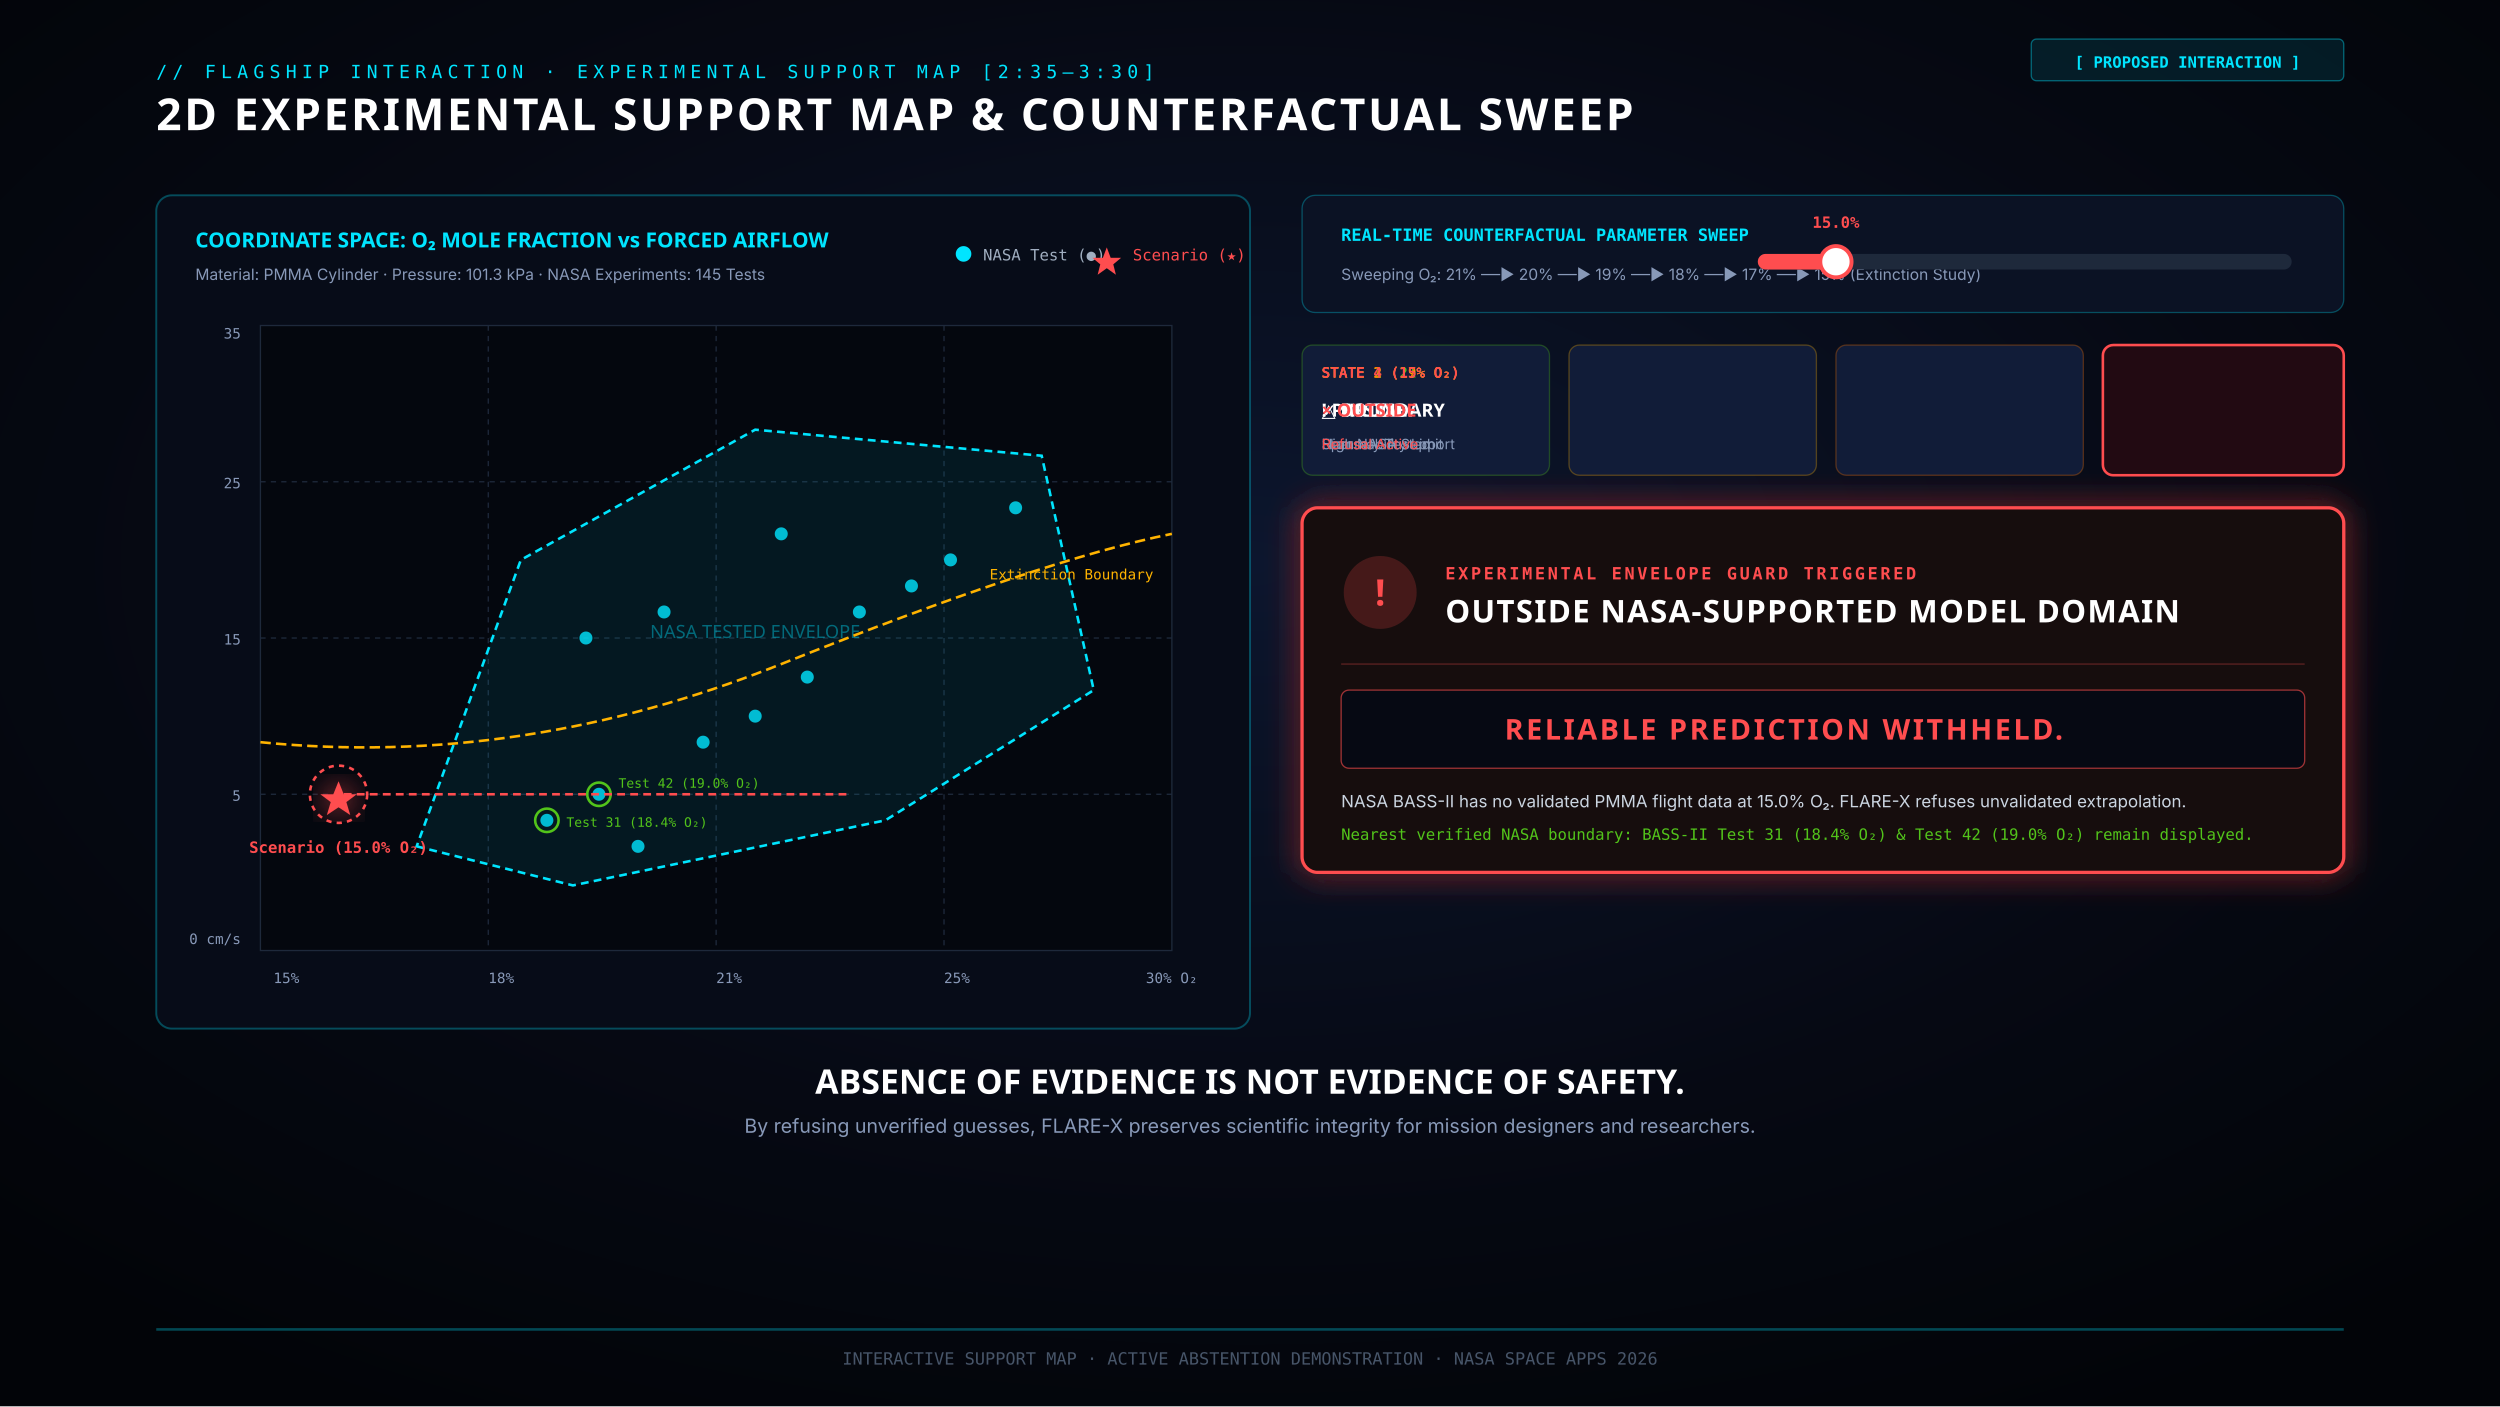
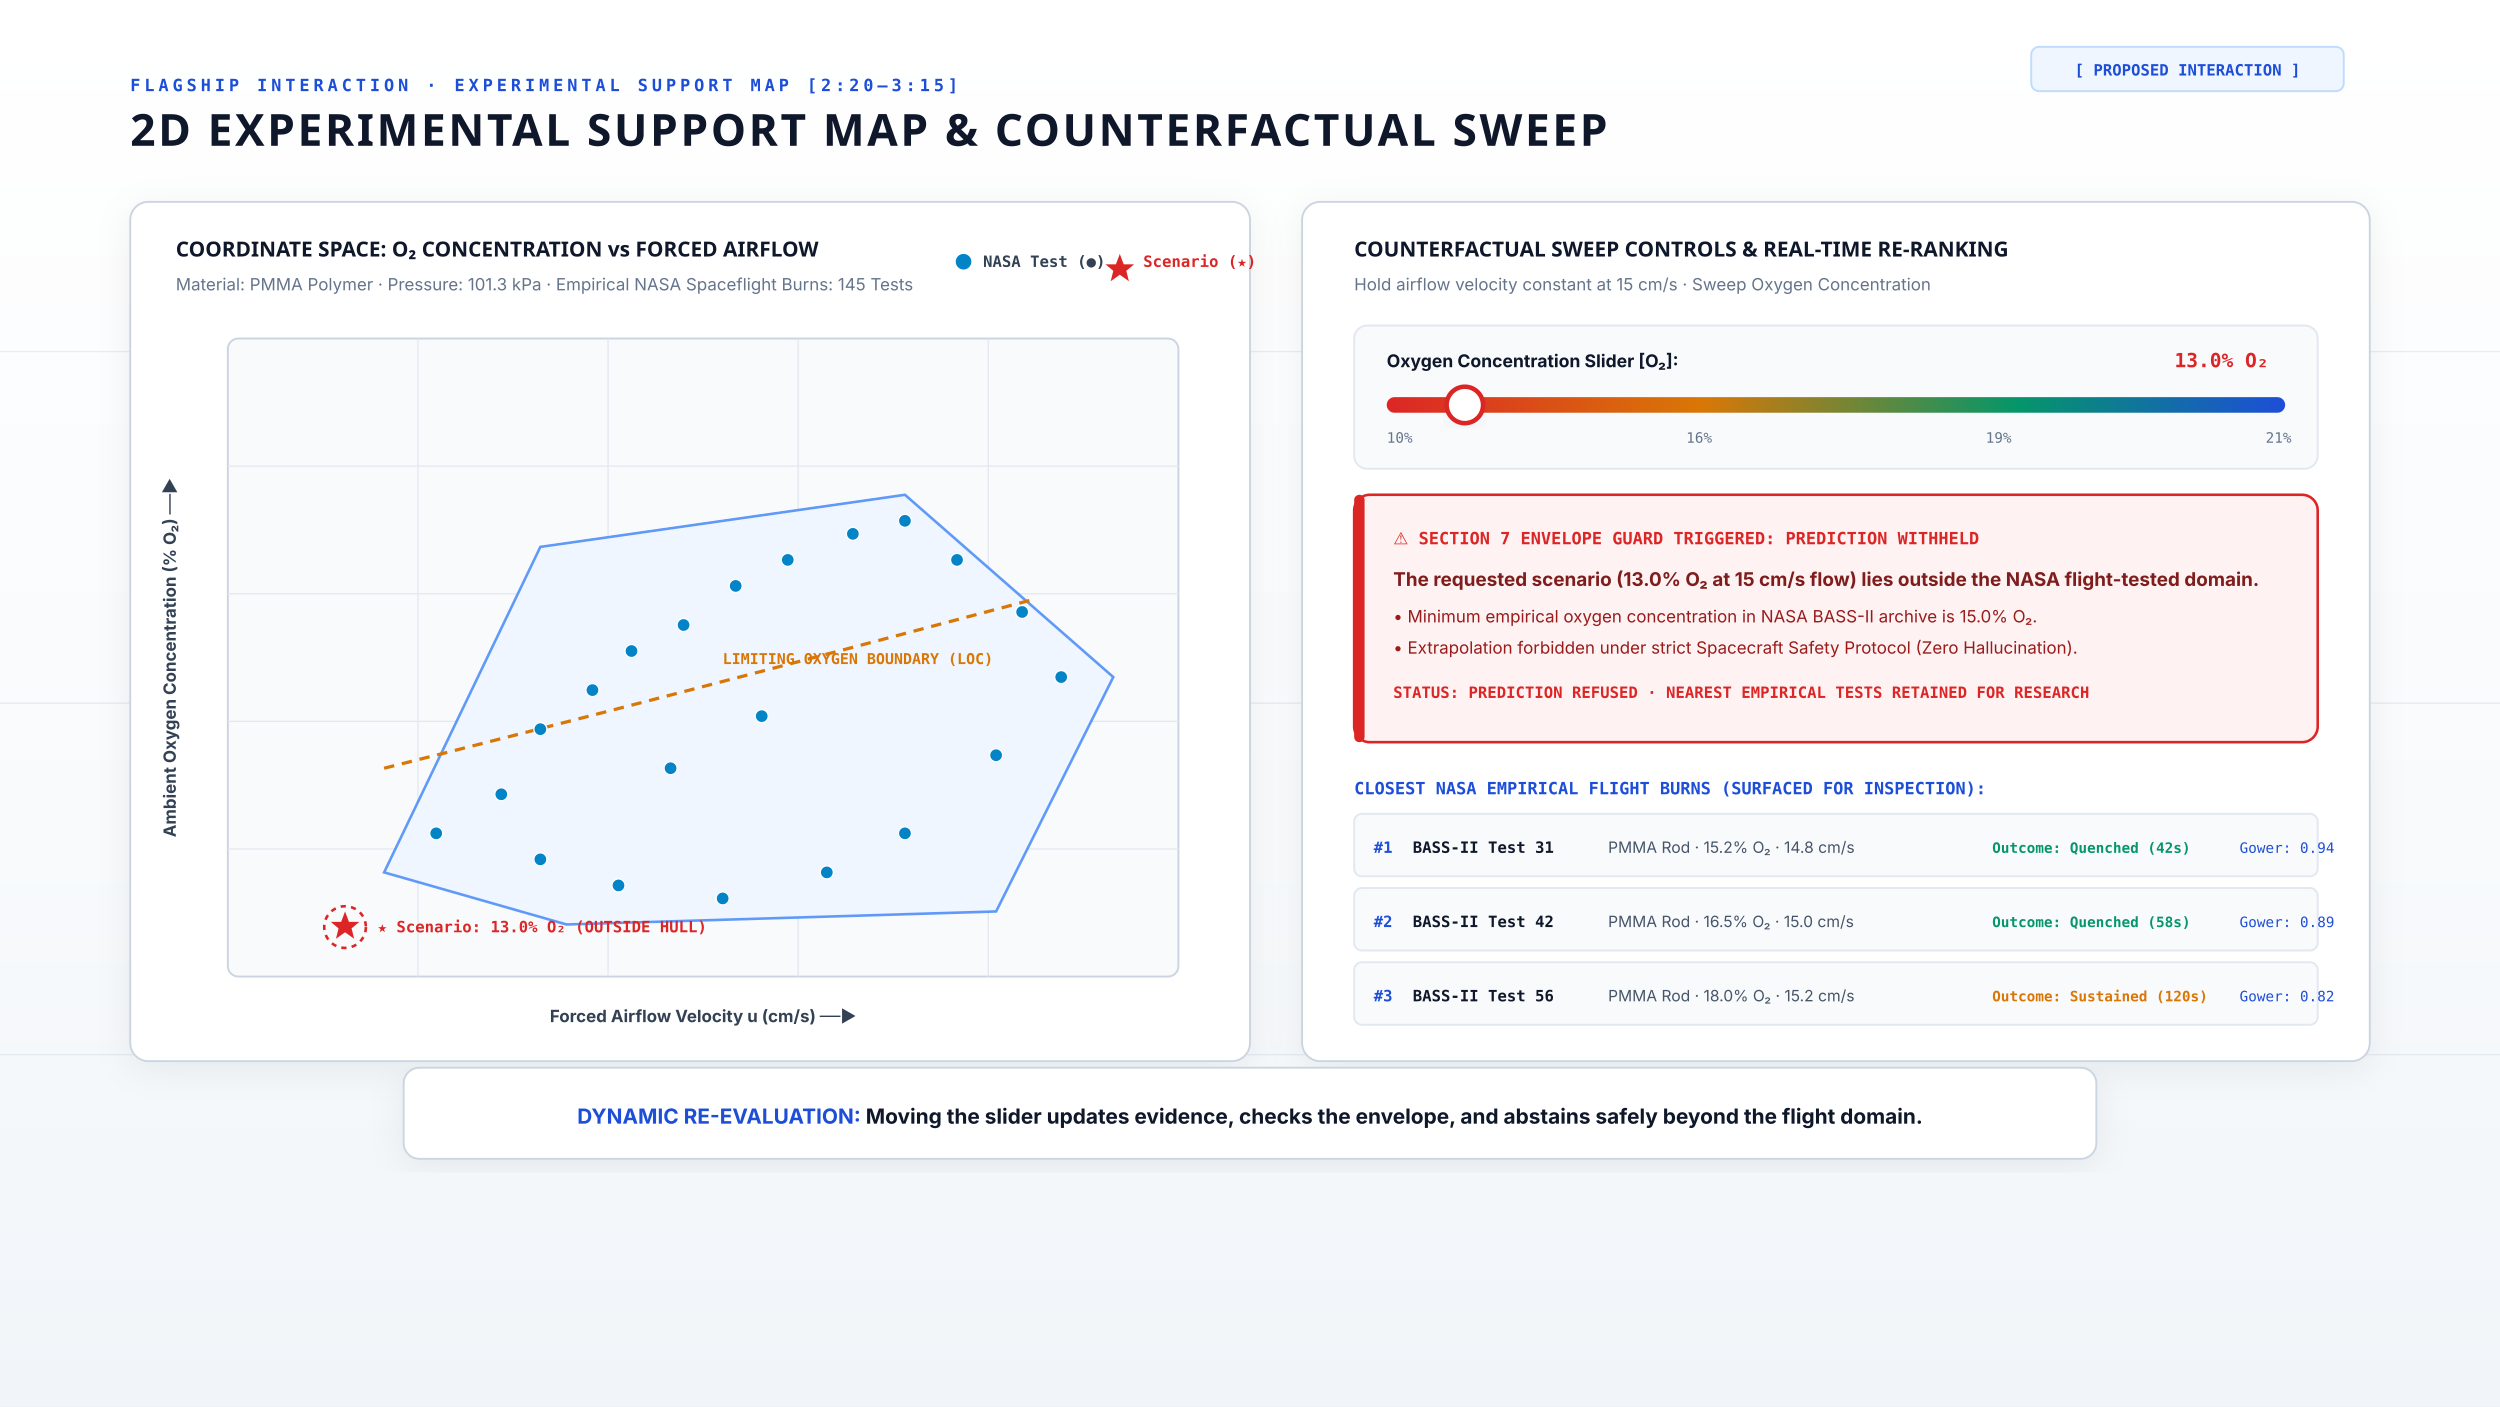
<svg xmlns="http://www.w3.org/2000/svg" viewBox="0 0 1920 1080" width="1920" height="1080">
  <defs>
-     <radialGradient id="bgGlow" cx="50%" cy="40%" r="70%">
-       <stop offset="0%" stop-color="#0c162e" />
-       <stop offset="60%" stop-color="#060913" />
-       <stop offset="100%" stop-color="#020408" />
-     </radialGradient>
+     <linearGradient id="bgLabGrad" x1="0%" y1="0%" x2="0%" y2="100%">
+       <stop offset="0%" stop-color="#ffffff" />
+       <stop offset="60%" stop-color="#f8fafc" />
+       <stop offset="100%" stop-color="#f1f5f9" />
+     </linearGradient>
    <linearGradient id="sliderGrad" x1="0%" y1="0%" x2="100%" y2="0%">
-       <stop offset="0%" stop-color="#ff4d4f" />
-       <stop offset="35%" stop-color="#ffb300" />
-       <stop offset="70%" stop-color="#52c41a" />
-       <stop offset="100%" stop-color="#00e5ff" />
+       <stop offset="0%" stop-color="#dc2626" />
+       <stop offset="35%" stop-color="#d97706" />
+       <stop offset="70%" stop-color="#059669" />
+       <stop offset="100%" stop-color="#1d4ed8" />
    </linearGradient>
-     <filter id="crimsonAlertGlow" x="-20%" y="-20%" width="140%" height="140%">
-       <feGaussianBlur stdDeviation="12" result="blur" />
-       <feComposite in="SourceGraphic" in2="blur" operator="over" />
+     <filter id="cardShadow" x="-10%" y="-10%" width="120%" height="125%">
+       <feDropShadow dx="0" dy="6" stdDeviation="14" flood-color="#0f172a" flood-opacity="0.06" />
    </filter>
  </defs>
-   <rect width="1920" height="1080" fill="url(#bgGlow)" />
-   <rect x="1560" y="30" width="240" height="32" rx="4" fill="#00e5ff" fill-opacity="0.1" stroke="#00e5ff" stroke-opacity="0.4" />
-   <text x="1680" y="52" font-family="'JetBrains Mono', monospace" font-size="12" font-weight="bold" fill="#00e5ff" text-anchor="middle">
+   <rect width="1920" height="1080" fill="url(#bgLabGrad)" />
+   <g stroke="#cbd5e1" stroke-opacity="0.4" stroke-width="1">
+     <line x1="0" y1="270" x2="1920" y2="270" />
+     <line x1="0" y1="540" x2="1920" y2="540" />
+     <line x1="0" y1="810" x2="1920" y2="810" />
+   </g>
+   <rect x="1560" y="36" width="240" height="34" rx="6" fill="#eff6ff" stroke="#bfdbfe" stroke-width="1.5" />
+   <text x="1680" y="58" font-family="'JetBrains Mono', monospace" font-size="12" font-weight="800" fill="#1d4ed8" text-anchor="middle">
    [ PROPOSED INTERACTION ]
  </text>
-   <text x="120" y="60" font-family="'JetBrains Mono', monospace" font-size="14" fill="#00e5ff" letter-spacing="4">
-     // FLAGSHIP INTERACTION · EXPERIMENTAL SUPPORT MAP [2:35–3:30]
-   </text>
-   <text x="120" y="100" font-family="'Orbitron', sans-serif" font-size="34" font-weight="900" fill="#ffffff" letter-spacing="2">
-     2D EXPERIMENTAL SUPPORT MAP &amp; COUNTERFACTUAL SWEEP
-   </text>
-   <g transform="translate(120, 150)">
-     <rect width="840" height="640" rx="12" fill="#070c18" stroke="#00e5ff" stroke-opacity="0.3" stroke-width="1.5" />
-     <text x="30" y="40" font-family="'Orbitron', sans-serif" font-size="16" font-weight="bold" fill="#00e5ff">
-       COORDINATE SPACE: O₂ MOLE FRACTION vs FORCED AIRFLOW
+   <g transform="translate(100, 70)">
+     <text x="0" y="0" font-family="'JetBrains Mono', monospace" font-size="13" font-weight="700" fill="#1d4ed8" letter-spacing="3">
+       FLAGSHIP INTERACTION · EXPERIMENTAL SUPPORT MAP [2:20–3:15]
    </text>
-     <text x="30" y="65" font-family="'Inter', sans-serif" font-size="12" fill="#8899b8">
-       Material: PMMA Cylinder · Pressure: 101.3 kPa · NASA Experiments: 145 Tests
+     <text x="0" y="42" font-family="'Orbitron', sans-serif" font-size="34" font-weight="900" fill="#0f172a" letter-spacing="2">
+       2D EXPERIMENTAL SUPPORT MAP &amp; COUNTERFACTUAL SWEEP
    </text>
-     <circle cx="620" cy="45" r="6" fill="#00e5ff" />
-     <text x="635" y="50" font-family="'JetBrains Mono', monospace" font-size="12" fill="#a0aec0">NASA Test (●)</text>
-     <polygon points="730,40 733,48 741,48 735,53 737,61 730,56 723,61 725,53 719,48 727,48" fill="#ff4d4f" />
-     <text x="750" y="50" font-family="'JetBrains Mono', monospace" font-size="12" fill="#ff4d4f">Scenario (★)</text>
-     <g transform="translate(80, 100)">
-       <rect width="700" height="480" fill="#04070e" stroke="#1e293b" />
-       <line x1="0" y1="120" x2="700" y2="120" stroke="#1e293b" stroke-dasharray="4 4" />
-       <line x1="0" y1="240" x2="700" y2="240" stroke="#1e293b" stroke-dasharray="4 4" />
-       <line x1="0" y1="360" x2="700" y2="360" stroke="#1e293b" stroke-dasharray="4 4" />
-       <line x1="175" y1="0" x2="175" y2="480" stroke="#1e293b" stroke-dasharray="4 4" />
-       <line x1="350" y1="0" x2="350" y2="480" stroke="#1e293b" stroke-dasharray="4 4" />
-       <line x1="525" y1="0" x2="525" y2="480" stroke="#1e293b" stroke-dasharray="4 4" />
-       <polygon points="120,400 240,430 480,380 640,280 600,100 380,80 200,180" fill="#00e5ff" fill-opacity="0.08" stroke="#00e5ff" stroke-dasharray="6 4" stroke-width="2" />
-       <text x="380" y="240" font-family="'Orbitron', sans-serif" font-size="14" fill="#00e5ff" fill-opacity="0.4" text-anchor="middle">
-         NASA TESTED ENVELOPE
+   </g>
+   <g transform="translate(100, 155)">
+     <rect width="860" height="660" rx="14" fill="#ffffff" stroke="#cbd5e1" stroke-width="1.5" filter="url(#cardShadow)" />
+     <text x="35" y="42" font-family="'Orbitron', sans-serif" font-size="16" font-weight="900" fill="#0f172a">
+       COORDINATE SPACE: O₂ CONCENTRATION vs FORCED AIRFLOW
+     </text>
+     <text x="35" y="68" font-family="'Inter', sans-serif" font-size="13" fill="#64748b">
+       Material: PMMA Polymer · Pressure: 101.3 kPa · Empirical NASA Spaceflight Burns: 145 Tests
+     </text>
+     <circle cx="640" cy="46" r="6" fill="#0284c7" />
+     <text x="655" y="50" font-family="'JetBrains Mono', monospace" font-size="12" font-weight="700" fill="#334155">NASA Test (●)</text>
+     <polygon points="760,40 763,48 771,48 765,53 767,61 760,56 753,61 755,53 749,48 757,48" fill="#dc2626" />
+     <text x="778" y="50" font-family="'JetBrains Mono', monospace" font-size="12" font-weight="800" fill="#dc2626">Scenario (★)</text>
+     <g transform="translate(75, 105)">
+       <rect width="730" height="490" rx="8" fill="#f8fafc" stroke="#cbd5e1" stroke-width="1.5" />
+       <line x1="0" y1="98" x2="730" y2="98" stroke="#e2e8f0" stroke-width="1" />
+       <line x1="0" y1="196" x2="730" y2="196" stroke="#e2e8f0" stroke-width="1" />
+       <line x1="0" y1="294" x2="730" y2="294" stroke="#e2e8f0" stroke-width="1" />
+       <line x1="0" y1="392" x2="730" y2="392" stroke="#e2e8f0" stroke-width="1" />
+       <line x1="146" y1="0" x2="146" y2="490" stroke="#e2e8f0" stroke-width="1" />
+       <line x1="292" y1="0" x2="292" y2="490" stroke="#e2e8f0" stroke-width="1" />
+       <line x1="438" y1="0" x2="438" y2="490" stroke="#e2e8f0" stroke-width="1" />
+       <line x1="584" y1="0" x2="584" y2="490" stroke="#e2e8f0" stroke-width="1" />
+       <polygon points="120,410 240,160 520,120 680,260 590,440 260,450" fill="#eff6ff" stroke="#3b82f6" stroke-width="2" stroke-opacity="0.8" />
+       <path d="M 120 330 Q 320 280 620 200" fill="none" stroke="#d97706" stroke-width="2.5" stroke-dasharray="8 6" />
+       <text x="380" y="250" font-family="'JetBrains Mono', monospace" font-size="11.5" font-weight="700" fill="#d97706">
+         LIMITING OXYGEN BOUNDARY (LOC)
      </text>
-       <path d="M 0,320 Q 200,340 400,260 T 700,160" fill="none" stroke="#ffb300" stroke-width="2" stroke-dasharray="8 4" />
-       <text x="560" y="195" font-family="'JetBrains Mono', monospace" font-size="11" fill="#ffb300">
-         Extinction Boundary
+       <g fill="#0284c7" stroke="#ffffff" stroke-width="1">
+         <circle cx="160" cy="380" r="5" />
+         <circle cx="210" cy="350" r="5" />
+         <circle cx="240" cy="300" r="5" />
+         <circle cx="280" cy="270" r="5" />
+         <circle cx="310" cy="240" r="5" />
+         <circle cx="350" cy="220" r="5" />
+         <circle cx="390" cy="190" r="5" />
+         <circle cx="430" cy="170" r="5" />
+         <circle cx="480" cy="150" r="5" />
+         <circle cx="520" cy="140" r="5" />
+         <circle cx="560" cy="170" r="5" />
+         <circle cx="610" cy="210" r="5" />
+         <circle cx="640" cy="260" r="5" />
+         <circle cx="590" cy="320" r="5" />
+         <circle cx="520" cy="380" r="5" />
+         <circle cx="460" cy="410" r="5" />
+         <circle cx="380" cy="430" r="5" />
+         <circle cx="300" cy="420" r="5" />
+         <circle cx="240" cy="400" r="5" />
+         <circle cx="340" cy="330" r="5" />
+         <circle cx="410" cy="290" r="5" />
+       </g>
+       <polygon points="90,440 93,448 101,448 95,453 97,461 90,456 83,461 85,453 79,448 87,448" fill="#dc2626" />
+       <circle cx="90" cy="452" r="16" fill="none" stroke="#dc2626" stroke-width="2" stroke-dasharray="4 4" />
+       <text x="115" y="456" font-family="'JetBrains Mono', monospace" font-size="12" font-weight="800" fill="#dc2626">
+         ★ Scenario: 13.0% O₂ (OUTSIDE HULL)
      </text>
-       <circle cx="220" cy="380" r="5" fill="#00e5ff" opacity="0.8" />
-       <circle cx="260" cy="360" r="5" fill="#00e5ff" opacity="0.8" />
-       <circle cx="290" cy="400" r="5" fill="#00e5ff" opacity="0.8" />
-       <circle cx="340" cy="320" r="5" fill="#00e5ff" opacity="0.8" />
-       <circle cx="380" cy="300" r="5" fill="#00e5ff" opacity="0.8" />
-       <circle cx="420" cy="270" r="5" fill="#00e5ff" opacity="0.8" />
-       <circle cx="460" cy="220" r="5" fill="#00e5ff" opacity="0.8" />
-       <circle cx="500" cy="200" r="5" fill="#00e5ff" opacity="0.8" />
-       <circle cx="530" cy="180" r="5" fill="#00e5ff" opacity="0.8" />
-       <circle cx="580" cy="140" r="5" fill="#00e5ff" opacity="0.8" />
-       <circle cx="400" cy="160" r="5" fill="#00e5ff" opacity="0.8" />
-       <circle cx="310" cy="220" r="5" fill="#00e5ff" opacity="0.8" />
-       <circle cx="250" cy="240" r="5" fill="#00e5ff" opacity="0.8" />
-       <circle cx="220" cy="380" r="9" fill="none" stroke="#52c41a" stroke-width="2" />
-       <text x="235" y="385" font-family="'JetBrains Mono', monospace" font-size="10" fill="#52c41a">Test 31 (18.4% O₂)</text>
-       <circle cx="260" cy="360" r="9" fill="none" stroke="#52c41a" stroke-width="2" />
-       <text x="275" y="355" font-family="'JetBrains Mono', monospace" font-size="10" fill="#52c41a">Test 42 (19.0% O₂)</text>
-       <line x1="450" y1="360" x2="60" y2="360" stroke="#ff4d4f" stroke-width="2" stroke-dasharray="6 4" />
-       <polygon points="60,350 64,360 74,360 66,366 69,376 60,370 51,376 54,366 46,360 56,360" fill="#ff4d4f" filter="url(#crimsonAlertGlow)" />
-       <circle cx="60" cy="360" r="22" fill="none" stroke="#ff4d4f" stroke-width="2" stroke-dasharray="4 4" />
-       <text x="60" y="405" font-family="'JetBrains Mono', monospace" font-size="12" font-weight="bold" fill="#ff4d4f" text-anchor="middle">
-         Scenario (15.0% O₂)
+       <text x="365" y="525" font-family="'Inter', sans-serif" font-size="13" font-weight="700" fill="#334155" text-anchor="middle">
+         Forced Airflow Velocity u (cm/s) ──►
      </text>
-       <text x="-15" y="10" font-family="'JetBrains Mono', monospace" font-size="11" fill="#8899b8" text-anchor="end">35</text>
-       <text x="-15" y="125" font-family="'JetBrains Mono', monospace" font-size="11" fill="#8899b8" text-anchor="end">25</text>
-       <text x="-15" y="245" font-family="'JetBrains Mono', monospace" font-size="11" fill="#8899b8" text-anchor="end">15</text>
-       <text x="-15" y="365" font-family="'JetBrains Mono', monospace" font-size="11" fill="#8899b8" text-anchor="end">5</text>
-       <text x="-15" y="475" font-family="'JetBrains Mono', monospace" font-size="11" fill="#8899b8" text-anchor="end">0 cm/s</text>
-       <text x="10" y="505" font-family="'JetBrains Mono', monospace" font-size="11" fill="#8899b8">15%</text>
-       <text x="175" y="505" font-family="'JetBrains Mono', monospace" font-size="11" fill="#8899b8">18%</text>
-       <text x="350" y="505" font-family="'JetBrains Mono', monospace" font-size="11" fill="#8899b8">21%</text>
-       <text x="525" y="505" font-family="'JetBrains Mono', monospace" font-size="11" fill="#8899b8">25%</text>
-       <text x="680" y="505" font-family="'JetBrains Mono', monospace" font-size="11" fill="#8899b8">30% O₂</text>
-     </g>
-   </g>
-   <g transform="translate(1000, 150)">
-     <rect width="800" height="90" rx="10" fill="#0b1224" stroke="#00e5ff" stroke-opacity="0.3" />
-     <text x="30" y="35" font-family="'JetBrains Mono', monospace" font-size="13" font-weight="bold" fill="#00e5ff">
-       REAL-TIME COUNTERFACTUAL PARAMETER SWEEP
-     </text>
-     <text x="30" y="65" font-family="'Inter', sans-serif" font-size="12" fill="#8899b8">
-       Sweeping O₂: 21% ──► 20% ──► 19% ──► 18% ──► 17% ──► 15% (Extinction Study)
-     </text>
-     <rect x="350" y="45" width="410" height="12" rx="6" fill="#1e293b" />
-     <rect x="350" y="45" width="60" height="12" rx="6" fill="#ff4d4f" />
-     <circle cx="410" cy="51" r="12" fill="#ffffff" stroke="#ff4d4f" stroke-width="3" />
-     <text x="410" y="25" font-family="'JetBrains Mono', monospace" font-size="12" font-weight="bold" fill="#ff4d4f" text-anchor="middle">15.0%</text>
-     <g transform="translate(0, 115)">
-       <rect x="0" y="0" width="190" height="100" rx="8" fill="#111c38" stroke="#52c41a" stroke-opacity="0.3" />
-       <text x="15" y="25" font-family="'JetBrains Mono', monospace" font-size="11" fill="#52c41a">STATE 1 (21% O₂)</text>
-       <text x="15" y="55" font-family="'Orbitron', sans-serif" font-size="14" font-weight="bold" fill="#ffffff">✓ INSIDE</text>
-       <text x="15" y="80" font-family="'Inter', sans-serif" font-size="11" fill="#8899b8">High NASA Support</text>
-       <rect x="205" y="0" width="190" height="100" rx="8" fill="#111c38" stroke="#ffb300" stroke-opacity="0.3" />
-       <text x="15" y="25" font-family="'JetBrains Mono', monospace" font-size="11" fill="#ffb300">STATE 2 (19% O₂)</text>
-       <text x="15" y="55" font-family="'Orbitron', sans-serif" font-size="14" font-weight="bold" fill="#ffffff">△ BOUNDARY</text>
-       <text x="15" y="80" font-family="'Inter', sans-serif" font-size="11" fill="#8899b8">Flammability Limit</text>
-       <rect x="410" y="0" width="190" height="100" rx="8" fill="#111c38" stroke="#ff7700" stroke-opacity="0.3" />
-       <text x="15" y="25" font-family="'JetBrains Mono', monospace" font-size="11" fill="#ff7700">STATE 3 (17% O₂)</text>
-       <text x="15" y="55" font-family="'Orbitron', sans-serif" font-size="14" font-weight="bold" fill="#ffffff">! PARTIAL</text>
-       <text x="15" y="80" font-family="'Inter', sans-serif" font-size="11" fill="#8899b8">Sparsely Tested</text>
-       <rect x="615" y="0" width="185" height="100" rx="8" fill="#220a12" stroke="#ff4d4f" stroke-width="2" />
-       <text x="15" y="25" font-family="'JetBrains Mono', monospace" font-size="11" fill="#ff4d4f" font-weight="bold">STATE 4 (15% O₂)</text>
-       <text x="15" y="55" font-family="'Orbitron', sans-serif" font-size="14" font-weight="bold" fill="#ff4d4f">× OUTSIDE</text>
-       <text x="15" y="80" font-family="'Inter', sans-serif" font-size="11" fill="#ff4d4f">Refusal Active</text>
-     </g>
-     <g transform="translate(0, 240)">
-       <rect width="800" height="280" rx="12" fill="#18070b" stroke="#ff4d4f" stroke-width="2.5" filter="url(#crimsonAlertGlow)" />
-       <circle cx="60" cy="65" r="28" fill="#ff4d4f" fill-opacity="0.2" />
-       <text x="60" y="75" font-family="'Orbitron', sans-serif" font-size="28" font-weight="900" fill="#ff4d4f" text-anchor="middle">!</text>
-       <text x="110" y="55" font-family="'JetBrains Mono', monospace" font-size="13" font-weight="bold" fill="#ff4d4f" letter-spacing="2">
-         EXPERIMENTAL ENVELOPE GUARD TRIGGERED
-       </text>
-       <text x="110" y="88" font-family="'Orbitron', sans-serif" font-size="24" font-weight="900" fill="#ffffff" letter-spacing="1">
-         OUTSIDE NASA-SUPPORTED MODEL DOMAIN
-       </text>
-       <line x1="30" y1="120" x2="770" y2="120" stroke="#ff4d4f" stroke-opacity="0.3" />
-       <rect x="30" y="140" width="740" height="60" rx="6" fill="#060913" stroke="#ff4d4f" stroke-opacity="0.6" />
-       <text x="370" y="178" font-family="'Orbitron', sans-serif" font-size="22" font-weight="900" fill="#ff4d4f" text-anchor="middle" letter-spacing="2">
-         RELIABLE PREDICTION WITHHELD.
-       </text>
-       <text x="30" y="230" font-family="'Inter', sans-serif" font-size="13" fill="#cbd5e1">
-         NASA BASS-II has no validated PMMA flight data at 15.0% O₂. FLARE-X refuses unvalidated extrapolation.
-       </text>
-       <text x="30" y="255" font-family="'JetBrains Mono', monospace" font-size="12" fill="#52c41a">
-         Nearest verified NASA boundary: BASS-II Test 31 (18.4% O₂) &amp; Test 42 (19.0% O₂) remain displayed.
+       <text x="-40" y="245" font-family="'Inter', sans-serif" font-size="13" font-weight="700" fill="#334155" text-anchor="middle" transform="rotate(-90, -40, 245)">
+         Ambient Oxygen Concentration (% O₂) ──►
      </text>
    </g>
  </g>
-   <g transform="translate(960, 840)">
-     <text x="0" y="0" font-family="'Orbitron', sans-serif" font-size="26" font-weight="bold" fill="#ffffff" text-anchor="middle">
-       ABSENCE OF EVIDENCE IS NOT EVIDENCE OF SAFETY.
+   <g transform="translate(1000, 155)">
+     <rect width="820" height="660" rx="14" fill="#ffffff" stroke="#cbd5e1" stroke-width="1.5" filter="url(#cardShadow)" />
+     <text x="40" y="42" font-family="'Orbitron', sans-serif" font-size="16" font-weight="900" fill="#0f172a">
+       COUNTERFACTUAL SWEEP CONTROLS &amp; REAL-TIME RE-RANKING
    </text>
-     <text x="0" y="30" font-family="'Inter', sans-serif" font-size="15" fill="#8899b8" text-anchor="middle">
-       By refusing unverified guesses, FLARE-X preserves scientific integrity for mission designers and researchers.
+     <text x="40" y="68" font-family="'Inter', sans-serif" font-size="13" fill="#64748b">
+       Hold airflow velocity constant at 15 cm/s · Sweep Oxygen Concentration
+     </text>
+     <g transform="translate(40, 95)">
+       <rect width="740" height="110" rx="10" fill="#f8fafc" stroke="#e2e8f0" stroke-width="1.5" />
+       <text x="25" y="32" font-family="'Inter', sans-serif" font-size="13.5" font-weight="700" fill="#0f172a">
+         Oxygen Concentration Slider [O₂]:
+       </text>
+       <text x="630" y="32" font-family="'JetBrains Mono', monospace" font-size="15" font-weight="800" fill="#dc2626">
+         13.0% O₂
+       </text>
+       <rect x="25" y="55" width="690" height="12" rx="6" fill="url(#sliderGrad)" />
+       <circle cx="85" cy="61" r="14" fill="#ffffff" stroke="#dc2626" stroke-width="3.5" filter="url(#cardShadow)" />
+       <text x="25" y="90" font-family="'JetBrains Mono', monospace" font-size="11" fill="#64748b">10%</text>
+       <text x="255" y="90" font-family="'JetBrains Mono', monospace" font-size="11" fill="#64748b">16%</text>
+       <text x="485" y="90" font-family="'JetBrains Mono', monospace" font-size="11" fill="#64748b">19%</text>
+       <text x="700" y="90" font-family="'JetBrains Mono', monospace" font-size="11" fill="#64748b">21%</text>
+     </g>
+     <g transform="translate(40, 225)">
+       <rect width="740" height="190" rx="12" fill="#fef2f2" stroke="#dc2626" stroke-width="2" />
+       <rect x="0" y="0" width="8" height="190" rx="4" fill="#dc2626" />
+       <text x="30" y="38" font-family="'JetBrains Mono', monospace" font-size="13" font-weight="800" fill="#dc2626">
+         ⚠️ SECTION 7 ENVELOPE GUARD TRIGGERED: PREDICTION WITHHELD
+       </text>
+       <text x="30" y="70" font-family="'Inter', sans-serif" font-size="14.5" font-weight="700" fill="#7f1d1d">
+         The requested scenario (13.0% O₂ at 15 cm/s flow) lies outside the NASA flight-tested domain.
+       </text>
+       <text x="30" y="98" font-family="'Inter', sans-serif" font-size="13" fill="#991b1b">
+         • Minimum empirical oxygen concentration in NASA BASS-II archive is 15.0% O₂.
+       </text>
+       <text x="30" y="122" font-family="'Inter', sans-serif" font-size="13" fill="#991b1b">
+         • Extrapolation forbidden under strict Spacecraft Safety Protocol (Zero Hallucination).
+       </text>
+       <text x="30" y="156" font-family="'JetBrains Mono', monospace" font-size="12" font-weight="800" fill="#dc2626">
+         STATUS: PREDICTION REFUSED · NEAREST EMPIRICAL TESTS RETAINED FOR RESEARCH
+       </text>
+     </g>
+     <g transform="translate(40, 435)">
+       <text x="0" y="20" font-family="'JetBrains Mono', monospace" font-size="13" font-weight="700" fill="#1d4ed8">
+         CLOSEST NASA EMPIRICAL FLIGHT BURNS (SURFACED FOR INSPECTION):
+       </text>
+       <g transform="translate(0, 35)">
+         <rect width="740" height="48" rx="6" fill="#f8fafc" stroke="#e2e8f0" stroke-width="1.5" />
+         <text x="15" y="30" font-family="'JetBrains Mono', monospace" font-size="12" font-weight="800" fill="#1d4ed8">#1</text>
+         <text x="45" y="30" font-family="'JetBrains Mono', monospace" font-size="12" font-weight="700" fill="#0f172a">BASS-II Test 31</text>
+         <text x="195" y="30" font-family="'Inter', sans-serif" font-size="12" fill="#475569">PMMA Rod · 15.2% O₂ · 14.8 cm/s</text>
+         <text x="490" y="30" font-family="'JetBrains Mono', monospace" font-size="11" font-weight="700" fill="#059669">Outcome: Quenched (42s)</text>
+         <text x="680" y="30" font-family="'JetBrains Mono', monospace" font-size="11" fill="#1d4ed8">Gower: 0.94</text>
+       </g>
+       <g transform="translate(0, 92)">
+         <rect width="740" height="48" rx="6" fill="#f8fafc" stroke="#e2e8f0" stroke-width="1.5" />
+         <text x="15" y="30" font-family="'JetBrains Mono', monospace" font-size="12" font-weight="800" fill="#1d4ed8">#2</text>
+         <text x="45" y="30" font-family="'JetBrains Mono', monospace" font-size="12" font-weight="700" fill="#0f172a">BASS-II Test 42</text>
+         <text x="195" y="30" font-family="'Inter', sans-serif" font-size="12" fill="#475569">PMMA Rod · 16.5% O₂ · 15.0 cm/s</text>
+         <text x="490" y="30" font-family="'JetBrains Mono', monospace" font-size="11" font-weight="700" fill="#059669">Outcome: Quenched (58s)</text>
+         <text x="680" y="30" font-family="'JetBrains Mono', monospace" font-size="11" fill="#1d4ed8">Gower: 0.89</text>
+       </g>
+       <g transform="translate(0, 149)">
+         <rect width="740" height="48" rx="6" fill="#f8fafc" stroke="#e2e8f0" stroke-width="1.5" />
+         <text x="15" y="30" font-family="'JetBrains Mono', monospace" font-size="12" font-weight="800" fill="#1d4ed8">#3</text>
+         <text x="45" y="30" font-family="'JetBrains Mono', monospace" font-size="12" font-weight="700" fill="#0f172a">BASS-II Test 56</text>
+         <text x="195" y="30" font-family="'Inter', sans-serif" font-size="12" fill="#475569">PMMA Rod · 18.0% O₂ · 15.2 cm/s</text>
+         <text x="490" y="30" font-family="'JetBrains Mono', monospace" font-size="11" font-weight="700" fill="#d97706">Outcome: Sustained (120s)</text>
+         <text x="680" y="30" font-family="'JetBrains Mono', monospace" font-size="11" fill="#1d4ed8">Gower: 0.82</text>
+       </g>
+     </g>
+   </g>
+   <g transform="translate(960, 855)">
+     <rect x="-650" y="-35" width="1300" height="70" rx="12" fill="#ffffff" stroke="#cbd5e1" stroke-width="1.5" filter="url(#cardShadow)" />
+     <text x="0" y="8" font-family="'Inter', sans-serif" font-size="16" font-weight="700" fill="#0f172a" text-anchor="middle">
+       <tspan fill="#1d4ed8">DYNAMIC RE-EVALUATION:</tspan> Moving the slider updates evidence, checks the envelope, and abstains safely beyond the flight domain.
    </text>
  </g>
-   <rect x="120" y="1020" width="1680" height="2" fill="#00e5ff" opacity="0.3" />
-   <text x="960" y="1048" font-family="'JetBrains Mono', monospace" font-size="13" fill="#475569" text-anchor="middle">
-     INTERACTIVE SUPPORT MAP · ACTIVE ABSTENTION DEMONSTRATION · NASA SPACE APPS 2026
-   </text>
</svg>
